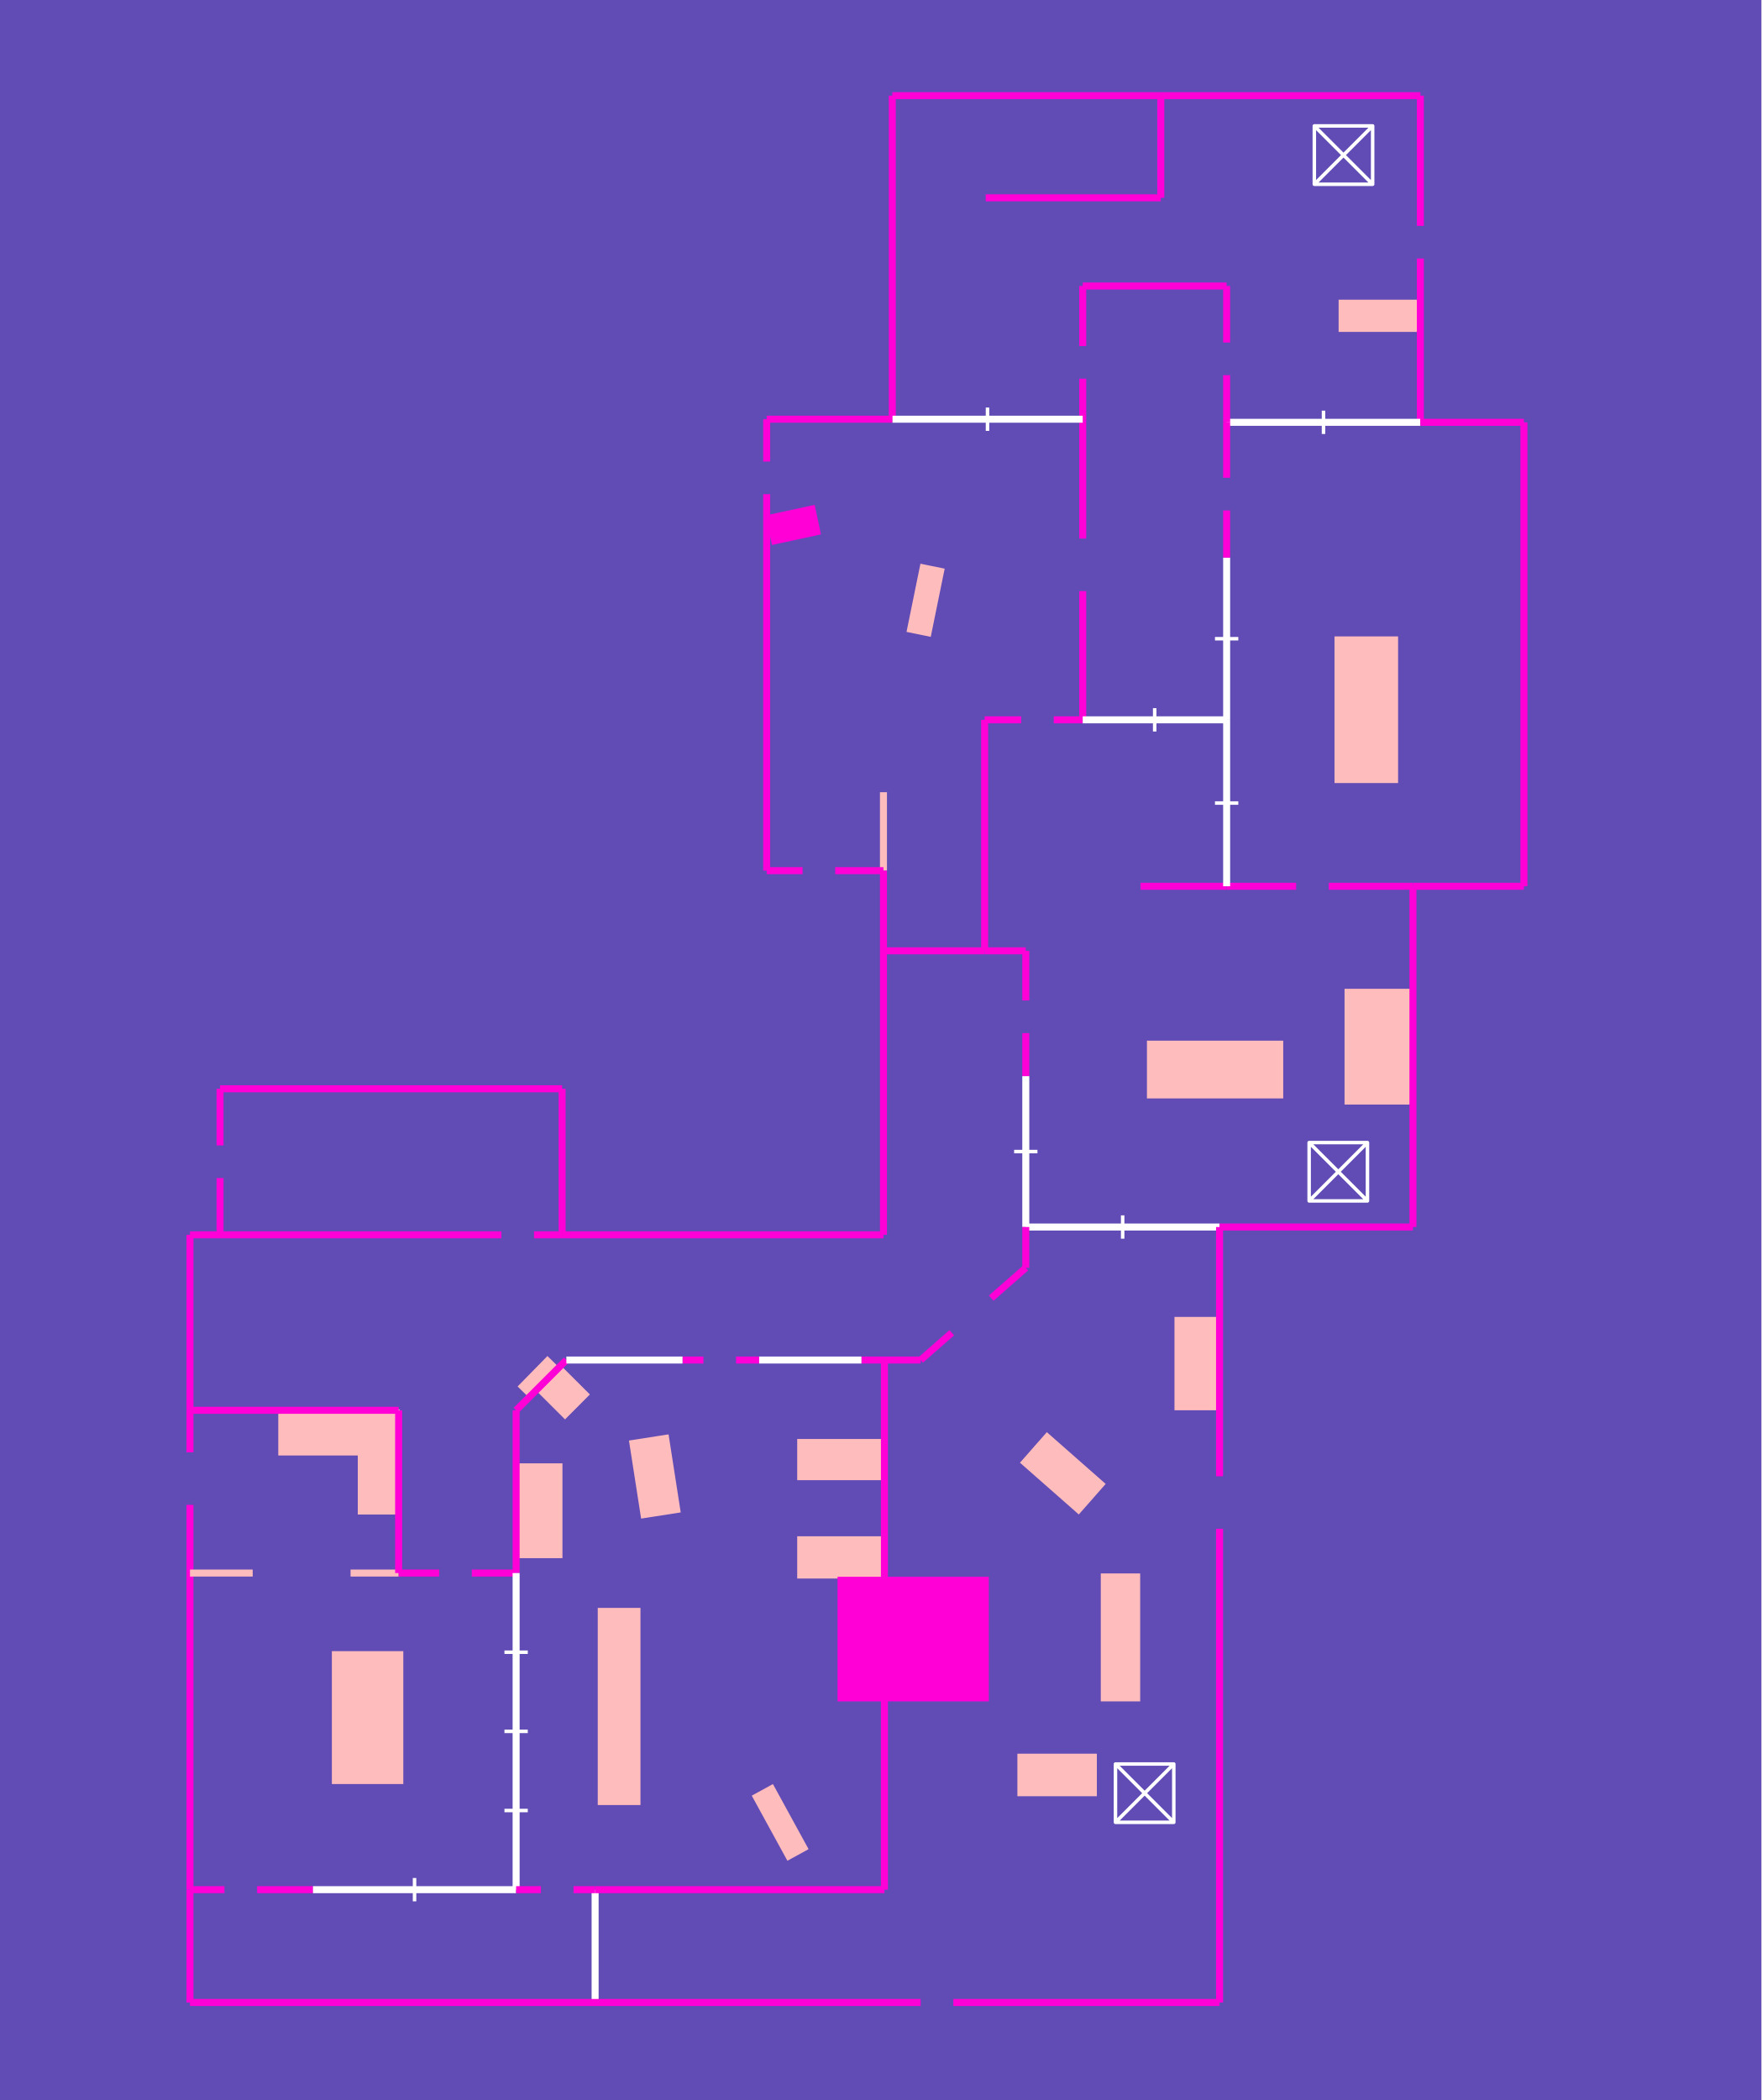
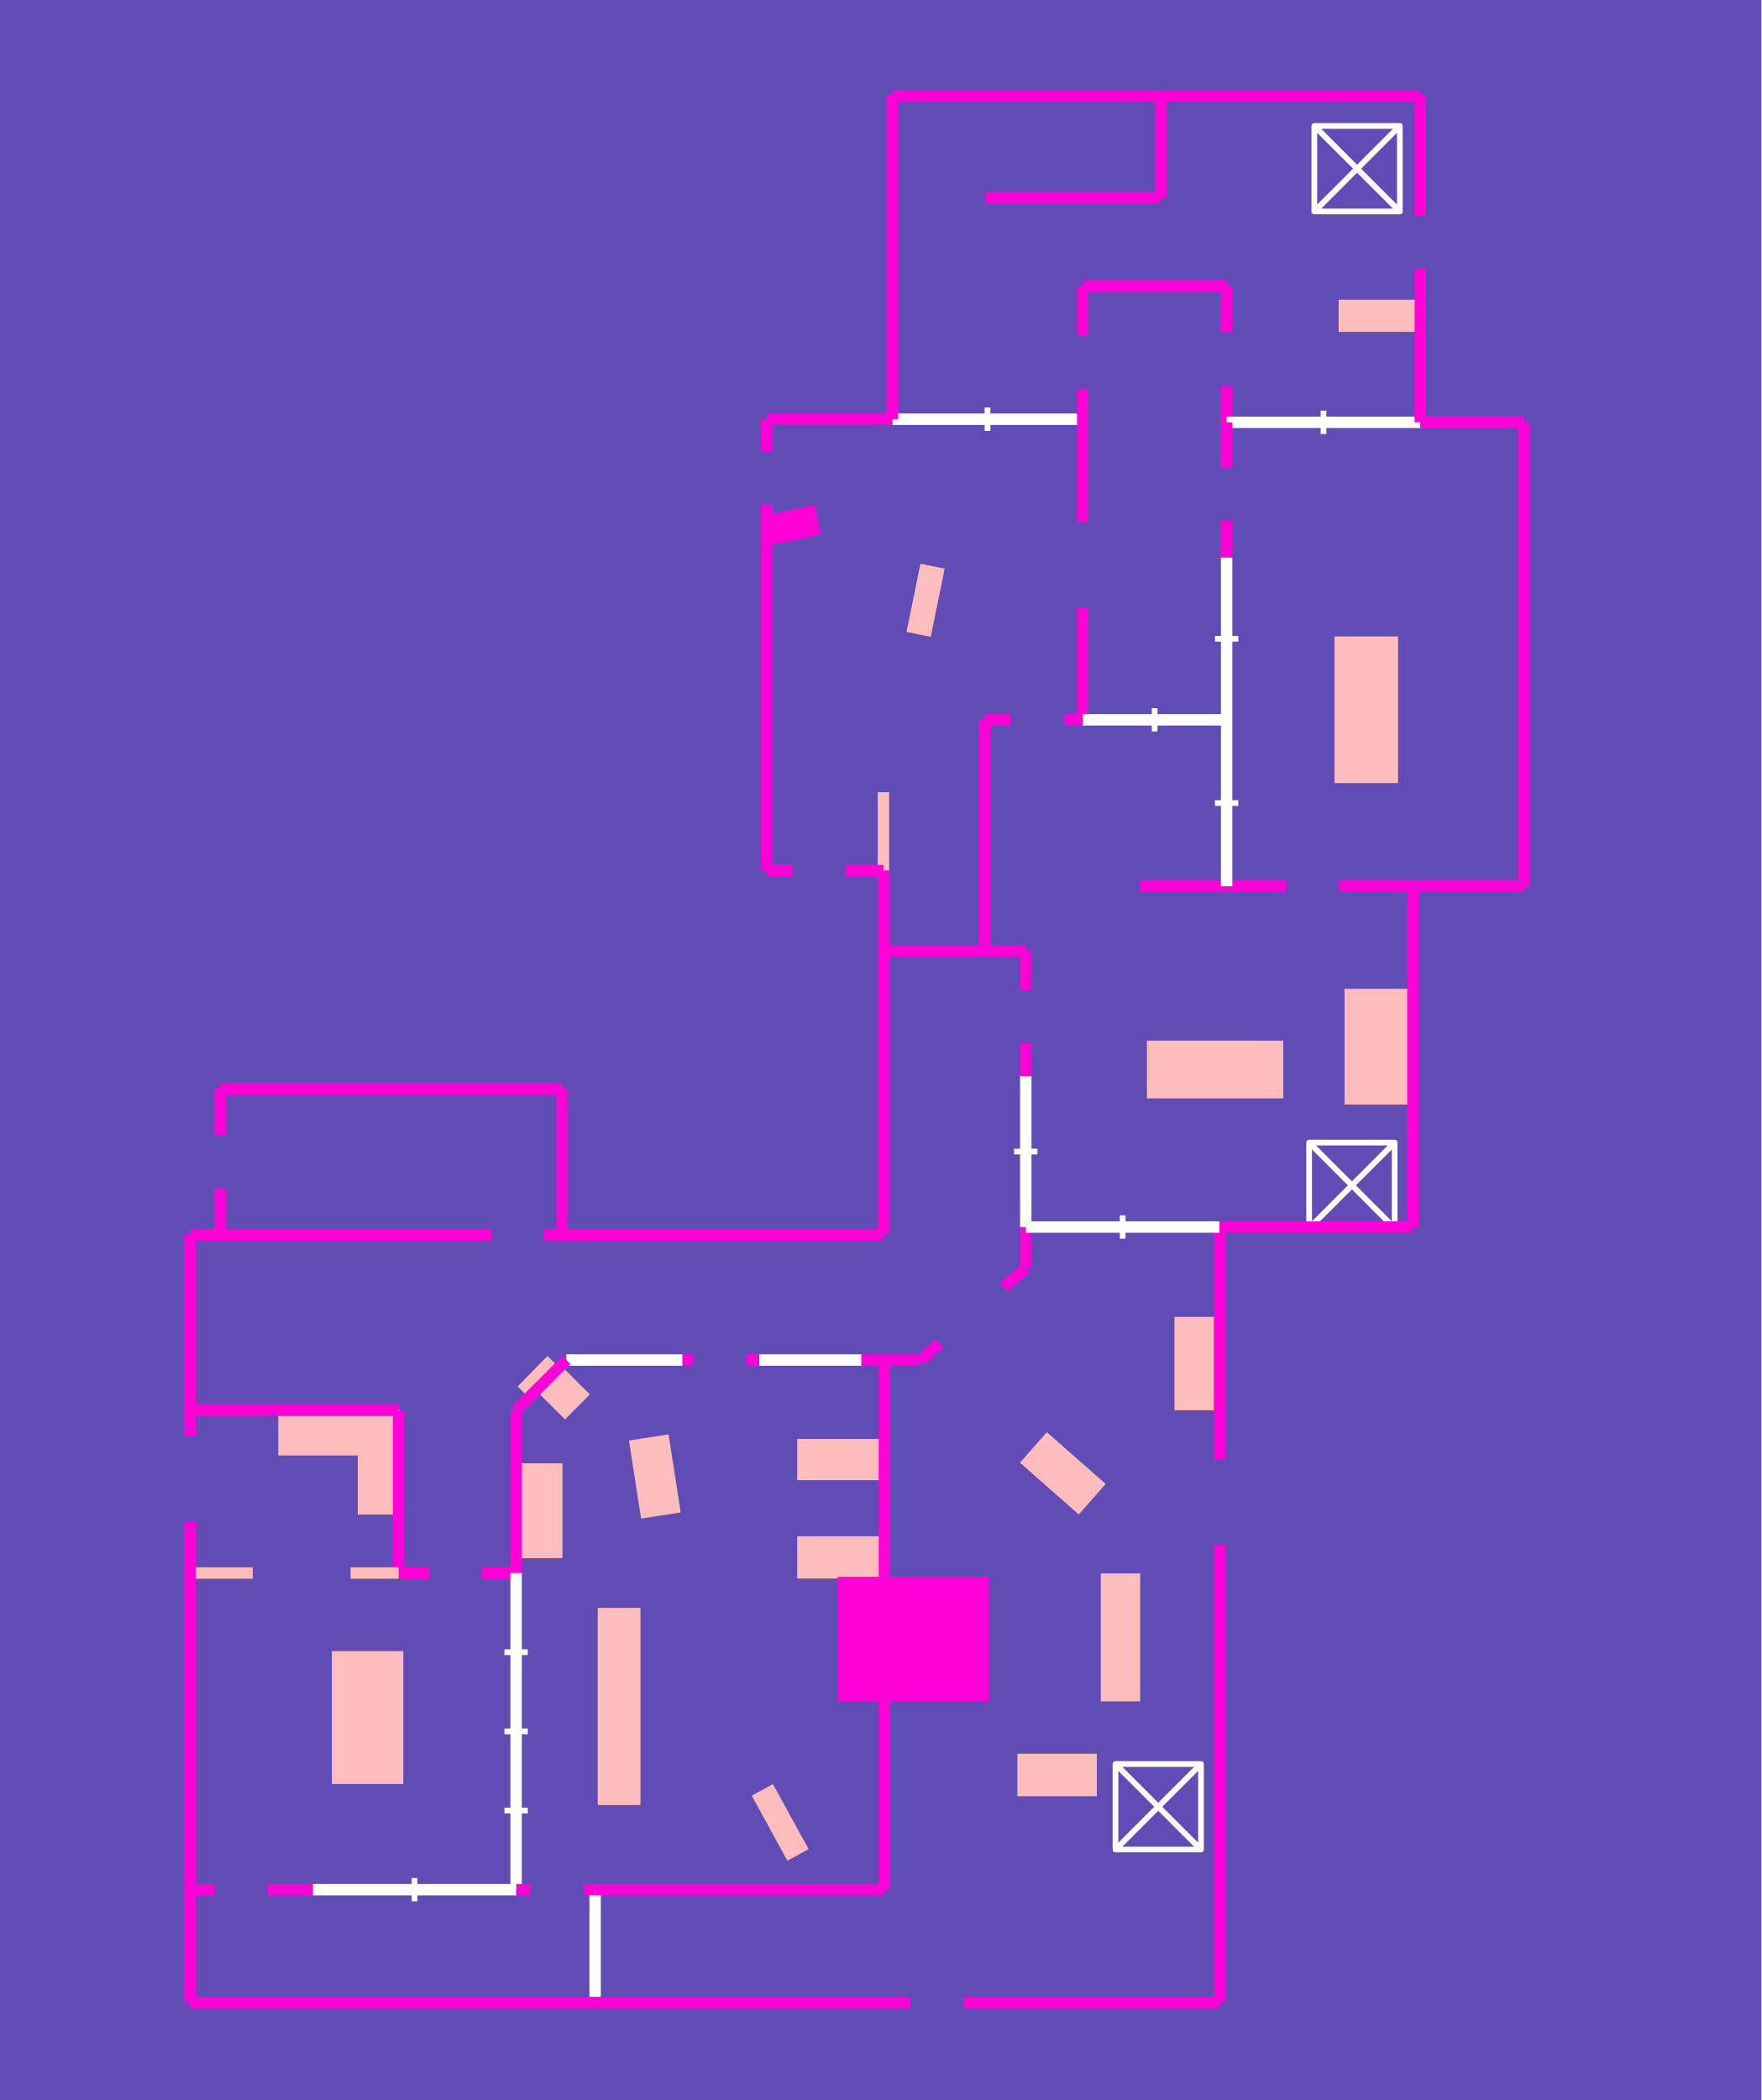
<svg xmlns="http://www.w3.org/2000/svg" viewBox="-335 -450 755 900">
  <rect fill="#614CB6" height="900" width="755" x="-335" y="-450" />
-   <path d="M153.363,-224.705 L137.23,-224.705 L137.23,-278.792 L153.363,-278.792 z" fill="#FFBCBC" stroke="#FFBCBC" stroke-width="0.75" transform="scale(1, -1)" />
-   <path d="M16.474,221.258 L-3.791,216.892 L-6.358,228.805 L13.907,233.172 z" fill="#FF00D7" stroke="#FF00D7" stroke-width="0.75" transform="scale(1, -1)" />
+   <path d="M7.101,-208.779 L44.11,-208.779 L44.11,-226.138 L7.101,-226.138 z" fill="#FFBCBC" stroke="#FFBCBC" stroke-width="0.75" transform="scale(1, -1)" />
+   <path d="M270.654,25.852 L241.715,25.852 L241.715,-23.004 L270.654,-23.004 z" fill="#FFBCBC" stroke="#FFBCBC" stroke-width="0.75" transform="scale(1, -1)" />
+   <path d="M7.101,-167.076 L44.11,-167.076 L44.11,-183.982 L7.101,-183.982 z" fill="#FFBCBC" stroke="#FFBCBC" stroke-width="0.75" transform="scale(1, -1)" />
+   <path d="M24.381,-226.138 L88.481,-226.138 L88.481,-278.792 L24.381,-278.792 z" fill="#FF00D7" stroke="#FF00D7" stroke-width="0.75" transform="scale(1, -1)" />
+   <path d="M-108.027,-148.673 L-112.594,-144.195 L-100.329,-131.685 L-95.761,-136.163 z" fill="#FFBCBC" stroke="#FFBCBC" stroke-width="0.75" transform="scale(1, -1)" />
+   <path d="M-48.735,-165.156 L-43.637,-197.865 L-59.873,-200.396 L-64.971,-167.687 z" fill="#FFBCBC" stroke="#FFBCBC" stroke-width="0.75" transform="scale(1, -1)" />
+   <path d="M59.839,207.968 L69.493,205.996 L63.674,177.512 L54.02,179.484 z" fill="#FFBCBC" stroke="#FFBCBC" stroke-width="0.75" transform="scale(1, -1)" />
  <path d="M-192.366,-258.016 L-162.501,-258.016 L-162.501,-314.212 L-192.366,-314.212 z" fill="#FFBCBC" stroke="#FFBCBC" stroke-width="0.75" transform="scale(1, -1)" />
-   <path d="M239.173,321.188 L273.839,321.188 L273.839,308.13 L239.173,308.13 z" fill="#FFBCBC" stroke="#FFBCBC" stroke-width="0.75" transform="scale(1, -1)" />
-   <path d="M187.761,-114.77 L168.814,-114.77 L168.814,-154.023 L187.761,-154.023 z" fill="#FFBCBC" stroke="#FFBCBC" stroke-width="0.75" transform="scale(1, -1)" />
+   <path d="M134.791,-319.435 L101.48,-319.435 L101.48,-301.958 L134.791,-301.958 z" fill="#FFBCBC" stroke="#FFBCBC" stroke-width="0.75" transform="scale(1, -1)" />
+   <path d="M-181.26,-198.71 L-164.12,-198.71 L-164.12,-154.414 L-181.26,-154.414 z" fill="#FFBCBC" stroke="#FFBCBC" stroke-width="0.75" transform="scale(1, -1)" />
  <path d="M113.76,-164.312 L138.414,-186.004 L127.395,-198.528 L102.741,-176.836 z" fill="#FFBCBC" stroke="#FFBCBC" stroke-width="0.75" transform="scale(1, -1)" />
  <path d="M-215.338,-173.402 L-164.12,-173.402 L-164.12,-154.414 L-215.338,-154.414 z" fill="#FFBCBC" stroke="#FFBCBC" stroke-width="0.75" transform="scale(1, -1)" />
  <path d="M-78.399,-323.216 L-60.839,-323.216 L-60.839,-239.476 L-78.399,-239.476 z" fill="#FFBCBC" stroke="#FFBCBC" stroke-width="0.75" transform="scale(1, -1)" />
+   <path d="M-3.834,-315.107 L11.086,-342.349 L2.671,-346.958 L-12.25,-319.716 z" fill="#FFBCBC" stroke="#FFBCBC" stroke-width="0.75" transform="scale(1, -1)" />
+   <path d="M239.173,321.188 L273.839,321.188 L273.839,308.13 L239.173,308.13 z" fill="#FFBCBC" stroke="#FFBCBC" stroke-width="0.75" transform="scale(1, -1)" />
+   <path d="M214.677,-20.38 L157.012,-20.38 L157.012,3.623 L214.677,3.623 z" fill="#FFBCBC" stroke="#FFBCBC" stroke-width="0.75" transform="scale(1, -1)" />
+   <path d="M-82.677,-147.626 L-92.803,-157.78 L-104.984,-145.631 L-94.858,-135.477 z" fill="#FFBCBC" stroke="#FFBCBC" stroke-width="0.75" transform="scale(1, -1)" />
+   <path d="M153.363,-224.705 L137.23,-224.705 L137.23,-278.792 L153.363,-278.792 z" fill="#FFBCBC" stroke="#FFBCBC" stroke-width="0.75" transform="scale(1, -1)" />
  <path d="M-113.767,-217.409 L-94.281,-217.409 L-94.281,-177.523 L-113.767,-177.523 z" fill="#FFBCBC" stroke="#FFBCBC" stroke-width="0.75" transform="scale(1, -1)" />
-   <path d="M7.101,-208.779 L44.11,-208.779 L44.11,-226.138 L7.101,-226.138 z" fill="#FFBCBC" stroke="#FFBCBC" stroke-width="0.75" transform="scale(1, -1)" />
-   <path d="M134.791,-319.435 L101.48,-319.435 L101.48,-301.958 L134.791,-301.958 z" fill="#FFBCBC" stroke="#FFBCBC" stroke-width="0.75" transform="scale(1, -1)" />
-   <path d="M-82.677,-147.626 L-92.803,-157.78 L-104.984,-145.631 L-94.858,-135.477 z" fill="#FFBCBC" stroke="#FFBCBC" stroke-width="0.75" transform="scale(1, -1)" />
-   <path d="M7.101,-167.076 L44.11,-167.076 L44.11,-183.982 L7.101,-183.982 z" fill="#FFBCBC" stroke="#FFBCBC" stroke-width="0.75" transform="scale(1, -1)" />
-   <path d="M-108.027,-148.673 L-112.594,-144.195 L-100.329,-131.685 L-95.761,-136.163 z" fill="#FFBCBC" stroke="#FFBCBC" stroke-width="0.75" transform="scale(1, -1)" />
+   <path d="M187.761,-114.77 L168.814,-114.77 L168.814,-154.023 L187.761,-154.023 z" fill="#FFBCBC" stroke="#FFBCBC" stroke-width="0.75" transform="scale(1, -1)" />
+   <path d="M16.474,221.258 L-3.791,216.892 L-6.358,228.805 L13.907,233.172 z" fill="#FF00D7" stroke="#FF00D7" stroke-width="0.75" transform="scale(1, -1)" />
  <path d="M263.912,176.877 L237.405,176.877 L237.405,114.785 L263.912,114.785 z" fill="#FFBCBC" stroke="#FFBCBC" stroke-width="0.75" transform="scale(1, -1)" />
-   <path d="M-3.834,-315.107 L11.086,-342.349 L2.671,-346.958 L-12.25,-319.716 z" fill="#FFBCBC" stroke="#FFBCBC" stroke-width="0.75" transform="scale(1, -1)" />
-   <path d="M59.839,207.968 L69.493,205.996 L63.674,177.512 L54.02,179.484 z" fill="#FFBCBC" stroke="#FFBCBC" stroke-width="0.75" transform="scale(1, -1)" />
-   <path d="M-48.735,-165.156 L-43.637,-197.865 L-59.873,-200.396 L-64.971,-167.687 z" fill="#FFBCBC" stroke="#FFBCBC" stroke-width="0.75" transform="scale(1, -1)" />
-   <path d="M270.654,25.852 L241.715,25.852 L241.715,-23.004 L270.654,-23.004 z" fill="#FFBCBC" stroke="#FFBCBC" stroke-width="0.75" transform="scale(1, -1)" />
-   <path d="M214.677,-20.38 L157.012,-20.38 L157.012,3.623 L214.677,3.623 z" fill="#FFBCBC" stroke="#FFBCBC" stroke-width="0.75" transform="scale(1, -1)" />
-   <path d="M24.381,-226.138 L88.481,-226.138 L88.481,-278.792 L24.381,-278.792 z" fill="#FF00D7" stroke="#FF00D7" stroke-width="0.75" transform="scale(1, -1)" />
-   <path d="M-181.26,-198.71 L-164.12,-198.71 L-164.12,-154.414 L-181.26,-154.414 z" fill="#FFBCBC" stroke="#FFBCBC" stroke-width="0.75" transform="scale(1, -1)" />
-   <path d="M143.147,-330.998 L168.147,-305.998 L143.147,-305.998 L168.147,-330.998 L143.147,-330.998 L143.147,-305.998 L168.147,-305.998 L168.147,-330.998 z" fill="none" stroke="#FFFFFF" stroke-linejoin="round" stroke-width="1.5" transform="scale(1, -1)" />
-   <path d="M228.385,371.032 L253.385,396.032 L228.385,396.032 L253.385,371.032 L228.385,371.032 L228.385,396.032 L253.385,396.032 L253.385,371.032 z" fill="none" stroke="#FFFFFF" stroke-linejoin="round" stroke-width="1.5" transform="scale(1, -1)" />
-   <path d="M226.161,-64.677 L251.161,-39.677 L226.161,-39.677 L251.161,-64.677 L226.161,-64.677 L226.161,-39.677 L251.161,-39.677 L251.161,-64.677 z" fill="none" stroke="#FFFFFF" stroke-linejoin="round" stroke-width="1.5" transform="scale(1, -1)" />
-   <path d="M129.109,141.501 L129.109,196.677 z" fill="none" stroke="#FF00D7" stroke-width="3" transform="scale(1, -1)" />
-   <path d="M129.109,219.177 L129.109,270.339 z" fill="none" stroke="#FF00D7" stroke-width="3" transform="scale(1, -1)" />
-   <path d="M43.695,110.48 L43.695,76.864 z" fill="none" stroke="#FFBCBC" stroke-width="3" transform="scale(1, -1)" />
-   <path d="M-184.737,-224.165 L-164.12,-224.165 z" fill="none" stroke="#FFBCBC" stroke-width="3" transform="scale(1, -1)" />
-   <path d="M273.839,269.006 L273.839,339.212 z" fill="none" stroke="#FF00D7" stroke-width="3" transform="scale(1, -1)" />
-   <path d="M273.839,353.212 L273.839,409 z" fill="none" stroke="#FF00D7" stroke-width="3" transform="scale(1, -1)" />
-   <path d="M87.058,141.501 L102.693,141.501 z" fill="none" stroke="#FF00D7" stroke-width="3" transform="scale(1, -1)" />
-   <path d="M116.693,141.501 L129.109,141.501 z" fill="none" stroke="#FF00D7" stroke-width="3" transform="scale(1, -1)" />
-   <path d="M104.703,-11.194 L104.703,-75.867 z" fill="none" stroke="#FFFFFF" stroke-width="3" transform="scale(1, -1)" />
-   <path d="M99.703,-43.531 L109.703,-43.531 z" fill="none" stroke="#FFFFFF" stroke-width="1.5" transform="scale(1, -1)" />
-   <path d="M190.8,269.006 L273.839,269.006 z" fill="none" stroke="#FFFFFF" stroke-width="3" transform="scale(1, -1)" />
-   <path d="M232.32,264.006 L232.32,274.006 z" fill="none" stroke="#FFFFFF" stroke-width="1.5" transform="scale(1, -1)" />
-   <path d="M129.109,327.428 L190.8,327.428 z" fill="none" stroke="#FF00D7" stroke-width="3" transform="scale(1, -1)" />
-   <path d="M43.695,42.501 L87.058,42.501 z" fill="none" stroke="#FF00D7" stroke-width="3" transform="scale(1, -1)" />
-   <path d="M318.221,70.174 L318.221,269.006 z" fill="none" stroke="#FF00D7" stroke-width="3" transform="scale(1, -1)" />
-   <path d="M270.654,70.174 L318.221,70.174 z" fill="none" stroke="#FF00D7" stroke-width="3" transform="scale(1, -1)" />
-   <path d="M-113.767,-154.414 L-113.767,-224.165 z" fill="none" stroke="#FF00D7" stroke-width="3" transform="scale(1, -1)" />
-   <path d="M47.482,409 L47.482,270.339 z" fill="none" stroke="#FF00D7" stroke-width="3" transform="scale(1, -1)" />
-   <path d="M-94.047,-79.217 L-94.047,-16.623 z" fill="none" stroke="#FF00D7" stroke-width="3" transform="scale(1, -1)" />
-   <path d="M-200.839,-359.859 L-224.784,-359.859 z" fill="none" stroke="#FF00D7" stroke-width="3" transform="scale(1, -1)" />
-   <path d="M-238.784,-359.859 L-253.567,-359.859 z" fill="none" stroke="#FF00D7" stroke-width="3" transform="scale(1, -1)" />
-   <path d="M-92.225,-132.871 L-113.767,-154.414 z" fill="none" stroke="#FF00D7" stroke-width="3" transform="scale(1, -1)" />
-   <path d="M273.839,409 L162.574,409 z" fill="none" stroke="#FF00D7" stroke-width="3" transform="scale(1, -1)" />
-   <path d="M129.109,327.428 L129.109,301.694 z" fill="none" stroke="#FF00D7" stroke-width="3" transform="scale(1, -1)" />
-   <path d="M129.109,287.694 L129.109,270.339 z" fill="none" stroke="#FF00D7" stroke-width="3" transform="scale(1, -1)" />
-   <path d="M87.529,365.223 L162.574,365.223 z" fill="none" stroke="#FF00D7" stroke-width="3" transform="scale(1, -1)" />
-   <path d="M-200.839,-359.859 L-113.767,-359.859 z" fill="none" stroke="#FFFFFF" stroke-width="3" transform="scale(1, -1)" />
-   <path d="M-157.303,-364.859 L-157.303,-354.859 z" fill="none" stroke="#FFFFFF" stroke-width="1.5" transform="scale(1, -1)" />
-   <path d="M-6.358,76.864 L9.012,76.864 z" fill="none" stroke="#FF00D7" stroke-width="3" transform="scale(1, -1)" />
-   <path d="M23.012,76.864 L43.695,76.864 z" fill="none" stroke="#FF00D7" stroke-width="3" transform="scale(1, -1)" />
-   <path d="M-94.047,-16.623 L-240.674,-16.623 z" fill="none" stroke="#FF00D7" stroke-width="3" transform="scale(1, -1)" />
-   <path d="M-113.767,-224.165 L-132.75,-224.165 z" fill="none" stroke="#FF00D7" stroke-width="3" transform="scale(1, -1)" />
-   <path d="M-146.75,-224.165 L-164.12,-224.165 z" fill="none" stroke="#FF00D7" stroke-width="3" transform="scale(1, -1)" />
-   <path d="M87.058,141.501 L87.058,42.501 z" fill="none" stroke="#FF00D7" stroke-width="3" transform="scale(1, -1)" />
-   <path d="M153.884,70.174 L190.8,70.174 z" fill="none" stroke="#FF00D7" stroke-width="3" transform="scale(1, -1)" />
-   <path d="M43.695,-79.217 L-106.091,-79.217 z" fill="none" stroke="#FF00D7" stroke-width="3" transform="scale(1, -1)" />
-   <path d="M-120.091,-79.217 L-253.567,-79.217 z" fill="none" stroke="#FF00D7" stroke-width="3" transform="scale(1, -1)" />
-   <path d="M190.8,70.174 L220.576,70.174 z" fill="none" stroke="#FF00D7" stroke-width="3" transform="scale(1, -1)" />
-   <path d="M234.576,70.174 L270.654,70.174 z" fill="none" stroke="#FF00D7" stroke-width="3" transform="scale(1, -1)" />
-   <path d="M-253.567,-154.414 L-253.567,-172.438 z" fill="none" stroke="#FF00D7" stroke-width="3" transform="scale(1, -1)" />
-   <path d="M-253.567,-194.938 L-253.567,-359.859 z" fill="none" stroke="#FF00D7" stroke-width="3" transform="scale(1, -1)" />
-   <path d="M-113.767,-359.859 L-113.767,-224.165 z" fill="none" stroke="#FFFFFF" stroke-width="3" transform="scale(1, -1)" />
-   <path d="M-108.767,-325.935 L-118.767,-325.935 z" fill="none" stroke="#FFFFFF" stroke-width="1.5" transform="scale(1, -1)" />
-   <path d="M-108.767,-292.012 L-118.767,-292.012 z" fill="none" stroke="#FFFFFF" stroke-width="1.5" transform="scale(1, -1)" />
-   <path d="M-108.767,-258.089 L-118.767,-258.089 z" fill="none" stroke="#FFFFFF" stroke-width="1.5" transform="scale(1, -1)" />
-   <path d="M47.482,270.339 L129.109,270.339 z" fill="none" stroke="#FFFFFF" stroke-width="3" transform="scale(1, -1)" />
-   <path d="M88.296,265.339 L88.296,275.339 z" fill="none" stroke="#FFFFFF" stroke-width="1.5" transform="scale(1, -1)" />
-   <path d="M-164.12,-224.165 L-164.12,-154.414 z" fill="none" stroke="#FF00D7" stroke-width="3" transform="scale(1, -1)" />
-   <path d="M47.482,270.339 L-6.358,270.339 z" fill="none" stroke="#FF00D7" stroke-width="3" transform="scale(1, -1)" />
-   <path d="M87.058,42.501 L104.703,42.501 z" fill="none" stroke="#FF00D7" stroke-width="3" transform="scale(1, -1)" />
-   <path d="M104.703,-75.867 L187.761,-75.867 z" fill="none" stroke="#FFFFFF" stroke-width="3" transform="scale(1, -1)" />
-   <path d="M146.232,-80.867 L146.232,-70.867 z" fill="none" stroke="#FFFFFF" stroke-width="1.5" transform="scale(1, -1)" />
-   <path d="M44.11,-359.859 L44.11,-132.871 z" fill="none" stroke="#FF00D7" stroke-width="3" transform="scale(1, -1)" />
-   <path d="M162.574,365.223 L162.574,409 z" fill="none" stroke="#FF00D7" stroke-width="3" transform="scale(1, -1)" />
-   <path d="M-79.903,-359.859 L-79.903,-408.211 z" fill="none" stroke="#FFFFFF" stroke-width="3" transform="scale(1, -1)" />
-   <path d="M-240.674,-16.623 L-240.674,-40.891 z" fill="none" stroke="#FF00D7" stroke-width="3" transform="scale(1, -1)" />
-   <path d="M-240.674,-54.891 L-240.674,-79.217 z" fill="none" stroke="#FF00D7" stroke-width="3" transform="scale(1, -1)" />
-   <path d="M-164.12,-154.414 L-253.567,-154.414 z" fill="none" stroke="#FF00D7" stroke-width="3" transform="scale(1, -1)" />
-   <path d="M-79.903,-359.859 L-89.137,-359.859 z" fill="none" stroke="#FF00D7" stroke-width="3" transform="scale(1, -1)" />
-   <path d="M-103.137,-359.859 L-113.767,-359.859 z" fill="none" stroke="#FF00D7" stroke-width="3" transform="scale(1, -1)" />
-   <path d="M44.11,-359.859 L-79.903,-359.859 z" fill="none" stroke="#FF00D7" stroke-width="3" transform="scale(1, -1)" />
-   <path d="M190.8,327.428 L190.8,303.205 z" fill="none" stroke="#FF00D7" stroke-width="3" transform="scale(1, -1)" />
-   <path d="M190.8,289.205 L190.8,269.006 z" fill="none" stroke="#FF00D7" stroke-width="3" transform="scale(1, -1)" />
-   <path d="M-253.567,-224.165 L-226.681,-224.165 z" fill="none" stroke="#FFBCBC" stroke-width="3" transform="scale(1, -1)" />
-   <path d="M187.761,-408.211 L187.761,-205.184 z" fill="none" stroke="#FF00D7" stroke-width="3" transform="scale(1, -1)" />
-   <path d="M187.761,-182.684 L187.761,-75.867 z" fill="none" stroke="#FF00D7" stroke-width="3" transform="scale(1, -1)" />
-   <path d="M-6.358,270.339 L-6.358,252.2 z" fill="none" stroke="#FF00D7" stroke-width="3" transform="scale(1, -1)" />
-   <path d="M-6.358,238.2 L-6.358,76.864 z" fill="none" stroke="#FF00D7" stroke-width="3" transform="scale(1, -1)" />
-   <path d="M43.695,-79.217 L43.695,76.864 z" fill="none" stroke="#FF00D7" stroke-width="3" transform="scale(1, -1)" />
-   <path d="M162.574,409 L47.482,409 z" fill="none" stroke="#FF00D7" stroke-width="3" transform="scale(1, -1)" />
-   <path d="M190.8,141.501 L190.8,211.027 z" fill="none" stroke="#FFFFFF" stroke-width="3" transform="scale(1, -1)" />
-   <path d="M195.8,176.264 L185.8,176.264 z" fill="none" stroke="#FFFFFF" stroke-width="1.5" transform="scale(1, -1)" />
-   <path d="M104.703,-93.361 L104.703,-75.867 z" fill="none" stroke="#FF00D7" stroke-width="3" transform="scale(1, -1)" />
-   <path d="M187.761,-75.867 L270.654,-75.867 z" fill="none" stroke="#FF00D7" stroke-width="3" transform="scale(1, -1)" />
-   <path d="M59.62,-132.871 L72.969,-121.173 z" fill="none" stroke="#FF00D7" stroke-width="3" transform="scale(1, -1)" />
-   <path d="M89.89,-106.343 L104.703,-93.361 z" fill="none" stroke="#FF00D7" stroke-width="3" transform="scale(1, -1)" />
-   <path d="M318.221,269.006 L273.839,269.006 z" fill="none" stroke="#FF00D7" stroke-width="3" transform="scale(1, -1)" />
-   <path d="M104.703,-11.194 L104.703,7.233 z" fill="none" stroke="#FF00D7" stroke-width="3" transform="scale(1, -1)" />
-   <path d="M104.703,21.233 L104.703,42.501 z" fill="none" stroke="#FF00D7" stroke-width="3" transform="scale(1, -1)" />
-   <path d="M-253.567,-408.211 L59.638,-408.211 z" fill="none" stroke="#FF00D7" stroke-width="3" transform="scale(1, -1)" />
-   <path d="M73.638,-408.211 L187.761,-408.211 z" fill="none" stroke="#FF00D7" stroke-width="3" transform="scale(1, -1)" />
-   <path d="M-9.587,-132.871 L-19.481,-132.871 z" fill="none" stroke="#FF00D7" stroke-width="3" transform="scale(1, -1)" />
-   <path d="M-33.481,-132.871 L-42.444,-132.871 z" fill="none" stroke="#FF00D7" stroke-width="3" transform="scale(1, -1)" />
-   <path d="M190.8,70.174 L190.8,141.501 z" fill="none" stroke="#FFFFFF" stroke-width="3" transform="scale(1, -1)" />
-   <path d="M195.8,105.838 L185.8,105.838 z" fill="none" stroke="#FFFFFF" stroke-width="1.5" transform="scale(1, -1)" />
-   <path d="M59.62,-132.871 L34.251,-132.871 z" fill="none" stroke="#FF00D7" stroke-width="3" transform="scale(1, -1)" />
-   <path d="M-253.567,-359.859 L-253.567,-408.211 z" fill="none" stroke="#FF00D7" stroke-width="3" transform="scale(1, -1)" />
-   <path d="M190.8,269.006 L190.8,245.239 z" fill="none" stroke="#FF00D7" stroke-width="3" transform="scale(1, -1)" />
-   <path d="M190.8,231.239 L190.8,211.027 z" fill="none" stroke="#FF00D7" stroke-width="3" transform="scale(1, -1)" />
-   <path d="M190.8,141.501 L129.109,141.501 z" fill="none" stroke="#FFFFFF" stroke-width="3" transform="scale(1, -1)" />
-   <path d="M159.955,146.501 L159.955,136.501 z" fill="none" stroke="#FFFFFF" stroke-width="1.5" transform="scale(1, -1)" />
-   <path d="M-9.587,-132.871 L34.251,-132.871 z" fill="none" stroke="#FFFFFF" stroke-width="3" transform="scale(1, -1)" />
-   <path d="M-92.225,-132.871 L-42.444,-132.871 z" fill="none" stroke="#FFFFFF" stroke-width="3" transform="scale(1, -1)" />
-   <path d="M270.654,-75.867 L270.654,70.174 z" fill="none" stroke="#FF00D7" stroke-width="3" transform="scale(1, -1)" />
-   <path d="M-253.567,-79.217 L-253.567,-154.414 z" fill="none" stroke="#FF00D7" stroke-width="3" transform="scale(1, -1)" />
+   <path d="M143.147,-342.658 L179.807,-305.998 L143.147,-305.998 L179.807,-342.658 L143.147,-342.658 L143.147,-305.998 L179.807,-305.998 L179.807,-342.658 z" fill="none" stroke="#FFFFFF" stroke-linejoin="round" stroke-width="2.444" transform="scale(1, -1)" />
+   <path d="M226.161,-76.337 L262.821,-39.677 L226.161,-39.677 L262.821,-76.337 L226.161,-76.337 L226.161,-39.677 L262.821,-39.677 L262.821,-76.337 z" fill="none" stroke="#FFFFFF" stroke-linejoin="round" stroke-width="2.444" transform="scale(1, -1)" />
+   <path d="M228.385,359.372 L265.044,396.032 L228.385,396.032 L265.044,359.372 L228.385,359.372 L228.385,396.032 L265.044,396.032 L265.044,359.372 z" fill="none" stroke="#FFFFFF" stroke-linejoin="round" stroke-width="2.444" transform="scale(1, -1)" />
+   <path d="M190.8,327.428 L190.8,307.61 z" fill="none" stroke="#FF00D7" stroke-width="4.888" transform="scale(1, -1)" />
+   <path d="M190.8,284.8 L190.8,269.006 z" fill="none" stroke="#FF00D7" stroke-width="4.888" transform="scale(1, -1)" />
+   <path d="M-9.587,-132.871 L34.251,-132.871 z" fill="none" stroke="#FFFFFF" stroke-width="4.888" transform="scale(1, -1)" />
+   <path d="M270.654,-75.867 L270.654,70.174 z" fill="none" stroke="#FF00D7" stroke-width="4.888" transform="scale(1, -1)" />
+   <path d="M-94.047,-79.217 L-94.047,-16.623 z" fill="none" stroke="#FF00D7" stroke-width="4.888" transform="scale(1, -1)" />
+   <path d="M-113.767,-224.165 L-128.345,-224.165 z" fill="none" stroke="#FF00D7" stroke-width="4.888" transform="scale(1, -1)" />
+   <path d="M-151.155,-224.165 L-164.12,-224.165 z" fill="none" stroke="#FF00D7" stroke-width="4.888" transform="scale(1, -1)" />
+   <path d="M104.703,-11.194 L104.703,2.828 z" fill="none" stroke="#FF00D7" stroke-width="4.888" transform="scale(1, -1)" />
+   <path d="M104.703,25.638 L104.703,42.501 z" fill="none" stroke="#FF00D7" stroke-width="4.888" transform="scale(1, -1)" />
+   <path d="M47.482,270.339 L129.109,270.339 z" fill="none" stroke="#FFFFFF" stroke-width="4.888" transform="scale(1, -1)" />
+   <path d="M88.296,265.339 L88.296,275.339 z" fill="none" stroke="#FFFFFF" stroke-width="2.444" transform="scale(1, -1)" />
+   <path d="M59.62,-132.871 L67.644,-125.839 z" fill="none" stroke="#FF00D7" stroke-width="4.888" transform="scale(1, -1)" />
+   <path d="M95.214,-101.676 L104.703,-93.361 z" fill="none" stroke="#FF00D7" stroke-width="4.888" transform="scale(1, -1)" />
+   <path d="M-79.903,-359.859 L-79.903,-408.211 z" fill="none" stroke="#FFFFFF" stroke-width="4.888" transform="scale(1, -1)" />
+   <path d="M190.8,269.006 L273.839,269.006 z" fill="none" stroke="#FFFFFF" stroke-width="4.888" transform="scale(1, -1)" />
+   <path d="M232.32,264.006 L232.32,274.006 z" fill="none" stroke="#FFFFFF" stroke-width="2.444" transform="scale(1, -1)" />
+   <path d="M-113.767,-154.414 L-113.767,-224.165 z" fill="none" stroke="#FF00D7" stroke-width="4.888" transform="scale(1, -1)" />
+   <path d="M43.695,42.501 L87.058,42.501 z" fill="none" stroke="#FF00D7" stroke-width="4.888" transform="scale(1, -1)" />
+   <path d="M-253.567,-359.859 L-253.567,-408.211 z" fill="none" stroke="#FF00D7" stroke-width="4.888" transform="scale(1, -1)" />
+   <path d="M-6.358,270.339 L-6.358,256.605 z" fill="none" stroke="#FF00D7" stroke-width="4.888" transform="scale(1, -1)" />
+   <path d="M-6.358,233.795 L-6.358,76.864 z" fill="none" stroke="#FF00D7" stroke-width="4.888" transform="scale(1, -1)" />
+   <path d="M43.695,110.48 L43.695,76.864 z" fill="none" stroke="#FFBCBC" stroke-width="4.888" transform="scale(1, -1)" />
+   <path d="M104.703,-93.361 L104.703,-75.867 z" fill="none" stroke="#FF00D7" stroke-width="4.888" transform="scale(1, -1)" />
+   <path d="M190.8,269.006 L190.8,249.644 z" fill="none" stroke="#FF00D7" stroke-width="4.888" transform="scale(1, -1)" />
+   <path d="M190.8,226.834 L190.8,211.027 z" fill="none" stroke="#FF00D7" stroke-width="4.888" transform="scale(1, -1)" />
+   <path d="M59.62,-132.871 L34.251,-132.871 z" fill="none" stroke="#FF00D7" stroke-width="4.888" transform="scale(1, -1)" />
+   <path d="M87.529,365.223 L162.574,365.223 z" fill="none" stroke="#FF00D7" stroke-width="4.888" transform="scale(1, -1)" />
+   <path d="M47.482,270.339 L-6.358,270.339 z" fill="none" stroke="#FF00D7" stroke-width="4.888" transform="scale(1, -1)" />
+   <path d="M43.695,-79.217 L-101.686,-79.217 z" fill="none" stroke="#FF00D7" stroke-width="4.888" transform="scale(1, -1)" />
+   <path d="M-124.496,-79.217 L-253.567,-79.217 z" fill="none" stroke="#FF00D7" stroke-width="4.888" transform="scale(1, -1)" />
+   <path d="M-92.225,-132.871 L-42.444,-132.871 z" fill="none" stroke="#FFFFFF" stroke-width="4.888" transform="scale(1, -1)" />
+   <path d="M-240.674,-16.623 L-240.674,-36.486 z" fill="none" stroke="#FF00D7" stroke-width="4.888" transform="scale(1, -1)" />
+   <path d="M-240.674,-59.296 L-240.674,-79.217 z" fill="none" stroke="#FF00D7" stroke-width="4.888" transform="scale(1, -1)" />
+   <path d="M-164.12,-154.414 L-253.567,-154.414 z" fill="none" stroke="#FF00D7" stroke-width="4.888" transform="scale(1, -1)" />
+   <path d="M-253.567,-224.165 L-226.681,-224.165 z" fill="none" stroke="#FFBCBC" stroke-width="4.888" transform="scale(1, -1)" />
+   <path d="M190.8,141.501 L190.8,211.027 z" fill="none" stroke="#FFFFFF" stroke-width="4.888" transform="scale(1, -1)" />
+   <path d="M195.8,176.264 L185.8,176.264 z" fill="none" stroke="#FFFFFF" stroke-width="2.444" transform="scale(1, -1)" />
+   <path d="M-94.047,-16.623 L-240.674,-16.623 z" fill="none" stroke="#FF00D7" stroke-width="4.888" transform="scale(1, -1)" />
+   <path d="M87.058,141.501 L98.288,141.501 z" fill="none" stroke="#FF00D7" stroke-width="4.888" transform="scale(1, -1)" />
+   <path d="M121.098,141.501 L129.109,141.501 z" fill="none" stroke="#FF00D7" stroke-width="4.888" transform="scale(1, -1)" />
+   <path d="M162.574,409 L47.482,409 z" fill="none" stroke="#FF00D7" stroke-width="4.888" transform="scale(1, -1)" />
+   <path d="M129.109,141.501 L129.109,189.597 z" fill="none" stroke="#FF00D7" stroke-width="4.888" transform="scale(1, -1)" />
+   <path d="M129.109,226.256 L129.109,270.339 z" fill="none" stroke="#FF00D7" stroke-width="4.888" transform="scale(1, -1)" />
+   <path d="M87.058,141.501 L87.058,42.501 z" fill="none" stroke="#FF00D7" stroke-width="4.888" transform="scale(1, -1)" />
+   <path d="M-200.839,-359.859 L-220.379,-359.859 z" fill="none" stroke="#FF00D7" stroke-width="4.888" transform="scale(1, -1)" />
+   <path d="M-243.189,-359.859 L-253.567,-359.859 z" fill="none" stroke="#FF00D7" stroke-width="4.888" transform="scale(1, -1)" />
+   <path d="M43.695,-79.217 L43.695,76.864 z" fill="none" stroke="#FF00D7" stroke-width="4.888" transform="scale(1, -1)" />
+   <path d="M87.058,42.501 L104.703,42.501 z" fill="none" stroke="#FF00D7" stroke-width="4.888" transform="scale(1, -1)" />
+   <path d="M190.8,70.174 L216.17,70.174 z" fill="none" stroke="#FF00D7" stroke-width="4.888" transform="scale(1, -1)" />
+   <path d="M238.981,70.174 L270.654,70.174 z" fill="none" stroke="#FF00D7" stroke-width="4.888" transform="scale(1, -1)" />
+   <path d="M47.482,409 L47.482,270.339 z" fill="none" stroke="#FF00D7" stroke-width="4.888" transform="scale(1, -1)" />
+   <path d="M-253.567,-408.211 L55.233,-408.211 z" fill="none" stroke="#FF00D7" stroke-width="4.888" transform="scale(1, -1)" />
+   <path d="M78.043,-408.211 L187.761,-408.211 z" fill="none" stroke="#FF00D7" stroke-width="4.888" transform="scale(1, -1)" />
+   <path d="M318.221,269.006 L273.839,269.006 z" fill="none" stroke="#FF00D7" stroke-width="4.888" transform="scale(1, -1)" />
+   <path d="M187.761,-408.211 L187.761,-212.263 z" fill="none" stroke="#FF00D7" stroke-width="4.888" transform="scale(1, -1)" />
+   <path d="M187.761,-175.604 L187.761,-75.867 z" fill="none" stroke="#FF00D7" stroke-width="4.888" transform="scale(1, -1)" />
+   <path d="M-9.587,-132.871 L-15.076,-132.871 z" fill="none" stroke="#FF00D7" stroke-width="4.888" transform="scale(1, -1)" />
+   <path d="M-37.887,-132.871 L-42.444,-132.871 z" fill="none" stroke="#FF00D7" stroke-width="4.888" transform="scale(1, -1)" />
+   <path d="M-113.767,-359.859 L-113.767,-224.165 z" fill="none" stroke="#FFFFFF" stroke-width="4.888" transform="scale(1, -1)" />
+   <path d="M-108.767,-325.935 L-118.767,-325.935 z" fill="none" stroke="#FFFFFF" stroke-width="2.444" transform="scale(1, -1)" />
+   <path d="M-108.767,-292.012 L-118.767,-292.012 z" fill="none" stroke="#FFFFFF" stroke-width="2.444" transform="scale(1, -1)" />
+   <path d="M-108.767,-258.089 L-118.767,-258.089 z" fill="none" stroke="#FFFFFF" stroke-width="2.444" transform="scale(1, -1)" />
+   <path d="M-6.358,76.864 L4.607,76.864 z" fill="none" stroke="#FF00D7" stroke-width="4.888" transform="scale(1, -1)" />
+   <path d="M27.418,76.864 L43.695,76.864 z" fill="none" stroke="#FF00D7" stroke-width="4.888" transform="scale(1, -1)" />
+   <path d="M318.221,70.174 L318.221,269.006 z" fill="none" stroke="#FF00D7" stroke-width="4.888" transform="scale(1, -1)" />
+   <path d="M153.884,70.174 L190.8,70.174 z" fill="none" stroke="#FF00D7" stroke-width="4.888" transform="scale(1, -1)" />
+   <path d="M129.109,327.428 L129.109,306.099 z" fill="none" stroke="#FF00D7" stroke-width="4.888" transform="scale(1, -1)" />
+   <path d="M129.109,283.289 L129.109,270.339 z" fill="none" stroke="#FF00D7" stroke-width="4.888" transform="scale(1, -1)" />
+   <path d="M-164.12,-224.165 L-164.12,-154.414 z" fill="none" stroke="#FF00D7" stroke-width="4.888" transform="scale(1, -1)" />
+   <path d="M129.109,327.428 L190.8,327.428 z" fill="none" stroke="#FF00D7" stroke-width="4.888" transform="scale(1, -1)" />
+   <path d="M-79.903,-359.859 L-84.732,-359.859 z" fill="none" stroke="#FF00D7" stroke-width="4.888" transform="scale(1, -1)" />
+   <path d="M-107.543,-359.859 L-113.767,-359.859 z" fill="none" stroke="#FF00D7" stroke-width="4.888" transform="scale(1, -1)" />
+   <path d="M104.703,-75.867 L187.761,-75.867 z" fill="none" stroke="#FFFFFF" stroke-width="4.888" transform="scale(1, -1)" />
+   <path d="M146.232,-80.867 L146.232,-70.867 z" fill="none" stroke="#FFFFFF" stroke-width="2.444" transform="scale(1, -1)" />
+   <path d="M-184.737,-224.165 L-164.12,-224.165 z" fill="none" stroke="#FFBCBC" stroke-width="4.888" transform="scale(1, -1)" />
+   <path d="M273.839,269.006 L273.839,334.807 z" fill="none" stroke="#FF00D7" stroke-width="4.888" transform="scale(1, -1)" />
+   <path d="M273.839,357.617 L273.839,409 z" fill="none" stroke="#FF00D7" stroke-width="4.888" transform="scale(1, -1)" />
+   <path d="M187.761,-75.867 L270.654,-75.867 z" fill="none" stroke="#FF00D7" stroke-width="4.888" transform="scale(1, -1)" />
+   <path d="M273.839,409 L162.574,409 z" fill="none" stroke="#FF00D7" stroke-width="4.888" transform="scale(1, -1)" />
+   <path d="M162.574,365.223 L162.574,409 z" fill="none" stroke="#FF00D7" stroke-width="4.888" transform="scale(1, -1)" />
+   <path d="M44.11,-359.859 L-79.903,-359.859 z" fill="none" stroke="#FF00D7" stroke-width="4.888" transform="scale(1, -1)" />
+   <path d="M-253.567,-79.217 L-253.567,-154.414 z" fill="none" stroke="#FF00D7" stroke-width="4.888" transform="scale(1, -1)" />
+   <path d="M-200.839,-359.859 L-113.767,-359.859 z" fill="none" stroke="#FFFFFF" stroke-width="4.888" transform="scale(1, -1)" />
+   <path d="M-157.303,-364.859 L-157.303,-354.859 z" fill="none" stroke="#FFFFFF" stroke-width="2.444" transform="scale(1, -1)" />
+   <path d="M-253.567,-154.414 L-253.567,-165.358 z" fill="none" stroke="#FF00D7" stroke-width="4.888" transform="scale(1, -1)" />
+   <path d="M-253.567,-202.018 L-253.567,-359.859 z" fill="none" stroke="#FF00D7" stroke-width="4.888" transform="scale(1, -1)" />
+   <path d="M104.703,-11.194 L104.703,-75.867 z" fill="none" stroke="#FFFFFF" stroke-width="4.888" transform="scale(1, -1)" />
+   <path d="M99.703,-43.531 L109.703,-43.531 z" fill="none" stroke="#FFFFFF" stroke-width="2.444" transform="scale(1, -1)" />
+   <path d="M44.11,-359.859 L44.11,-132.871 z" fill="none" stroke="#FF00D7" stroke-width="4.888" transform="scale(1, -1)" />
+   <path d="M190.8,70.174 L190.8,141.501 z" fill="none" stroke="#FFFFFF" stroke-width="4.888" transform="scale(1, -1)" />
+   <path d="M195.8,105.838 L185.8,105.838 z" fill="none" stroke="#FFFFFF" stroke-width="2.444" transform="scale(1, -1)" />
+   <path d="M190.8,141.501 L129.109,141.501 z" fill="none" stroke="#FFFFFF" stroke-width="4.888" transform="scale(1, -1)" />
+   <path d="M159.955,146.501 L159.955,136.501 z" fill="none" stroke="#FFFFFF" stroke-width="2.444" transform="scale(1, -1)" />
+   <path d="M-92.225,-132.871 L-113.767,-154.414 z" fill="none" stroke="#FF00D7" stroke-width="4.888" transform="scale(1, -1)" />
+   <path d="M270.654,70.174 L318.221,70.174 z" fill="none" stroke="#FF00D7" stroke-width="4.888" transform="scale(1, -1)" />
</svg>
